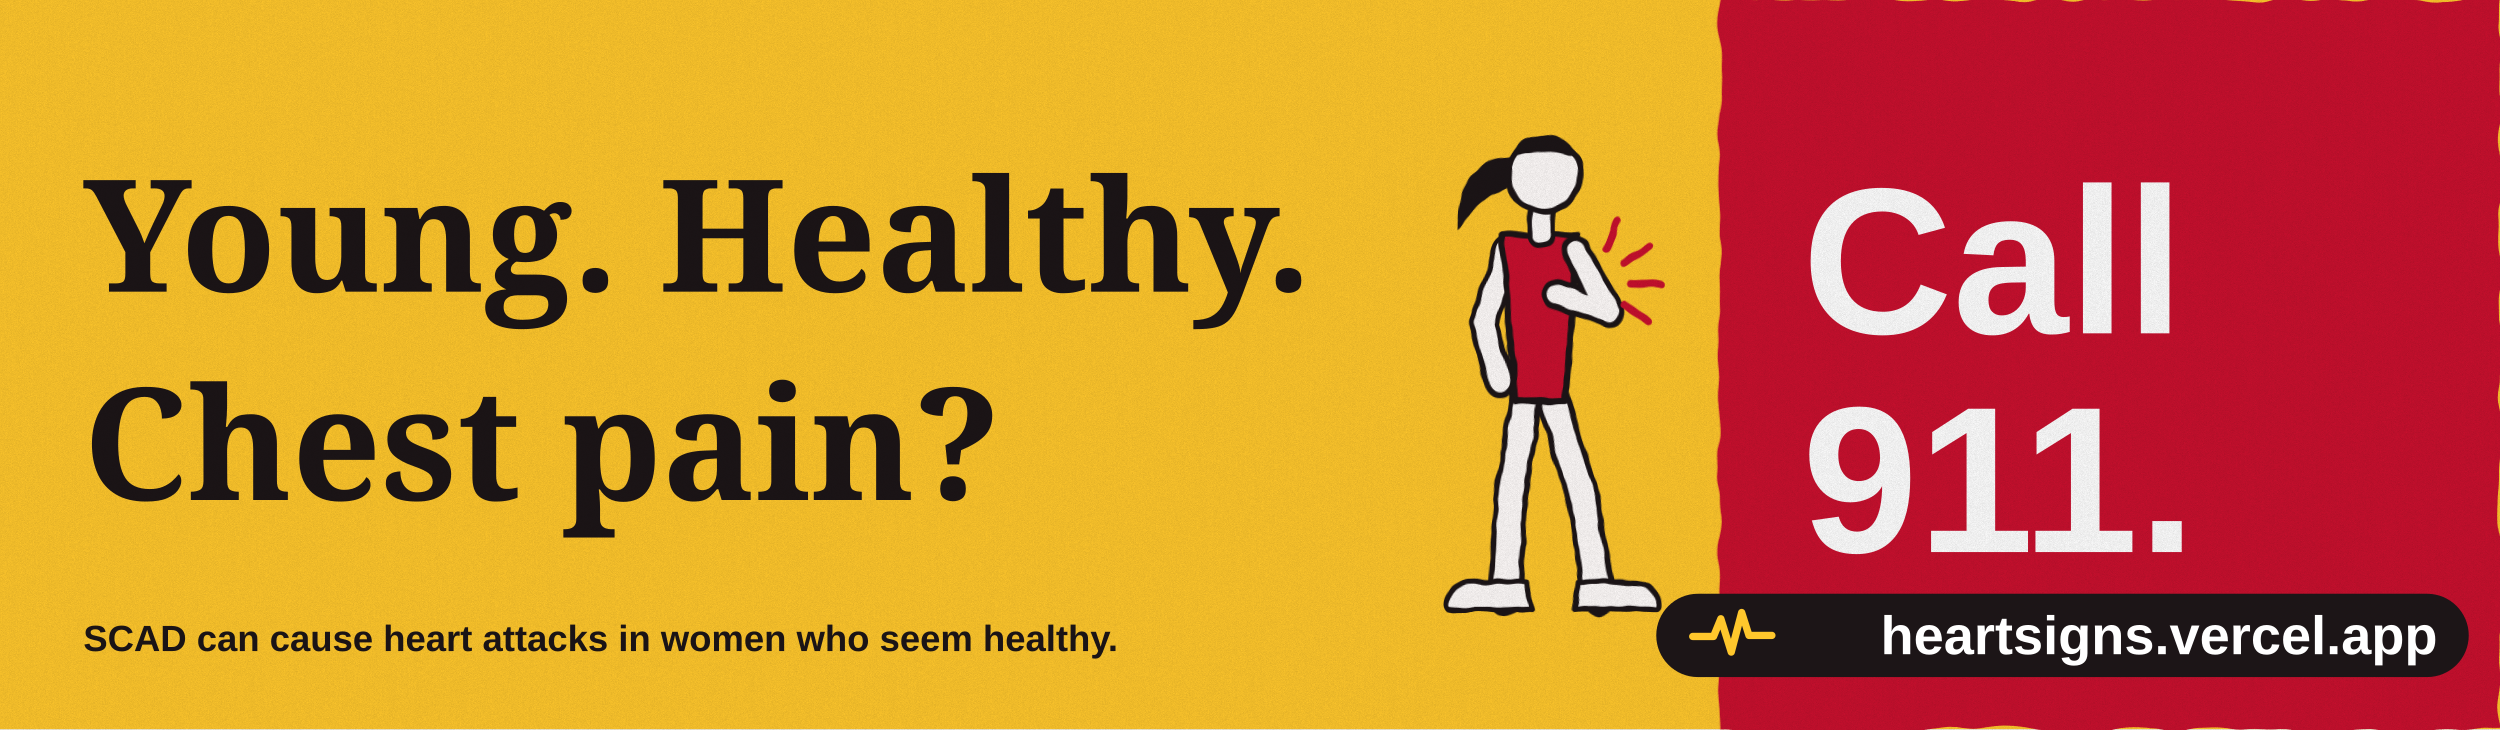
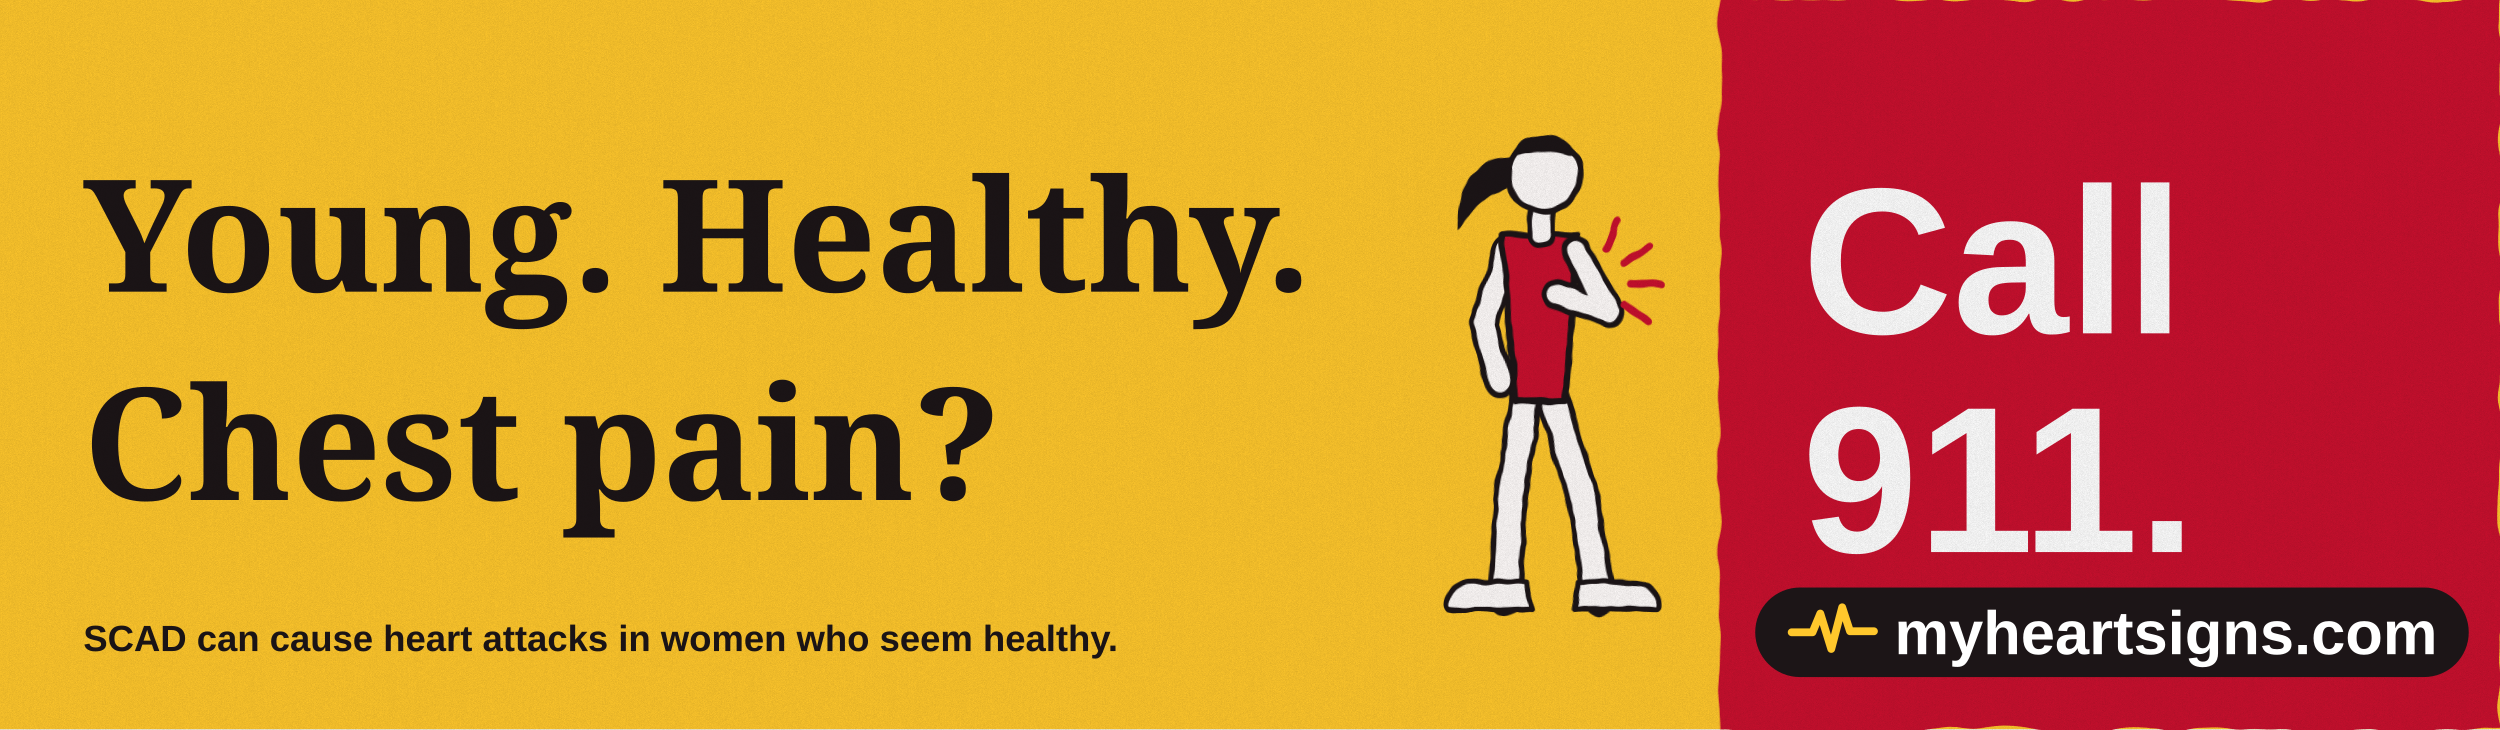
<svg xmlns="http://www.w3.org/2000/svg" viewBox="0 0 4800 1400" width="4800" height="1400">
  <defs>
    <filter id="rough" x="-10%" y="-10%" width="120%" height="120%">
      <feTurbulence type="fractalNoise" baseFrequency="0.022" numOctaves="2" seed="11" result="n" />
      <feDisplacementMap in="SourceGraphic" in2="n" scale="11" xChannelSelector="R" yChannelSelector="G" />
    </filter>
    <filter id="roughBig" x="-5%" y="-5%" width="110%" height="110%">
      <feTurbulence type="fractalNoise" baseFrequency="0.011" numOctaves="2" seed="4" result="n" />
      <feDisplacementMap in="SourceGraphic" in2="n" scale="22" xChannelSelector="R" yChannelSelector="G" />
    </filter>
    <filter id="grain" x="0" y="0" width="100%" height="100%">
      <feTurbulence type="fractalNoise" baseFrequency="0.8" numOctaves="2" seed="5" stitchTiles="stitch" />
      <feColorMatrix type="matrix" values="0 0 0 0 0  0 0 0 0 0  0 0 0 0 0  0 0 0 0.13 0" />
    </filter>
    <pattern id="dotR" width="26" height="26" patternUnits="userSpaceOnUse" patternTransform="rotate(20)">
      <circle cx="13" cy="13" r="6" fill="#c8102e" />
    </pattern>
    <pattern id="dotI" width="26" height="26" patternUnits="userSpaceOnUse" patternTransform="rotate(20)">
      <circle cx="13" cy="13" r="6" fill="#1c1517" />
    </pattern>
    <pattern id="dotW" width="26" height="26" patternUnits="userSpaceOnUse" patternTransform="rotate(20)">
      <circle cx="13" cy="13" r="6" fill="#ffffff" />
    </pattern>
    <pattern id="dotY" width="26" height="26" patternUnits="userSpaceOnUse" patternTransform="rotate(20)">
      <circle cx="13" cy="13" r="6" fill="#ffc72c" />
    </pattern>
    <pattern id="dotD" width="26" height="26" patternUnits="userSpaceOnUse" patternTransform="rotate(20)">
      <circle cx="13" cy="13" r="6" fill="#8f0b21" />
    </pattern>
    <pattern id="dotG" width="26" height="26" patternUnits="userSpaceOnUse" patternTransform="rotate(20)">
      <circle cx="13" cy="13" r="6" fill="#b9b0ae" />
    </pattern>
  </defs>
  <rect x="0" y="0" width="4800" height="1400" rx="0" fill="#ffc72c" stroke="none" stroke-width="0" />
  <text x="160" y="560" font-family="EB Garamond, Garamond, Georgia, serif" font-weight="800" font-size="300" fill="#1c1517" text-anchor="start">Young. Healthy.</text>
  <text x="160" y="960" font-family="EB Garamond, Garamond, Georgia, serif" font-weight="800" font-size="300" fill="#1c1517" text-anchor="start">Chest pain?</text>
  <text x="160" y="1250" font-family="Overpass, Arial, Helvetica, sans-serif" font-weight="700" font-size="70" fill="#1c1517" text-anchor="start">SCAD can cause heart attacks in women who seem healthy.</text>
  <g filter="url(#rough)">
    <path d="M2930 760 L2900 960 L2890 1150" fill="none" stroke="#1c1517" stroke-width="66" stroke-linecap="round" stroke-linejoin="round" />
    <path d="M2930 760 L2900 960 L2890 1150" fill="none" stroke="#fffbfa" stroke-width="46" stroke-linecap="round" stroke-linejoin="round" />
    <path d="M2980 760 L3040 960 L3070 1150" fill="none" stroke="#1c1517" stroke-width="66" stroke-linecap="round" stroke-linejoin="round" />
    <path d="M2980 760 L3040 960 L3070 1150" fill="none" stroke="#fffbfa" stroke-width="46" stroke-linecap="round" stroke-linejoin="round" />
    <path d="M2930 1118 L2830 1118 C2780 1118 2770 1163 2780 1170 L2940 1170 Z" fill="#fffbfa" stroke="#1c1517" stroke-width="10" stroke-linejoin="round" stroke-linecap="round" />
    <path d="M3032 1118 L3132 1118 C3182 1118 3192 1163 3182 1170 L3022 1170 Z" fill="#fffbfa" stroke="#1c1517" stroke-width="10" stroke-linejoin="round" stroke-linecap="round" />
    <path d="M2895 480 L2850 620 L2880 735" fill="none" stroke="#1c1517" stroke-width="58" stroke-linecap="round" stroke-linejoin="round" />
    <path d="M2895 480 L2850 620 L2880 735" fill="none" stroke="#fffbfa" stroke-width="38" stroke-linecap="round" stroke-linejoin="round" />
    <path d="M2885 450 L3030 450 L3005 770 L2910 770 Z" fill="#c8102e" stroke="#1c1517" stroke-width="12" stroke-linejoin="round" stroke-linecap="round" />
    <path d="M3025 480 L3090 600 L2990 565" fill="none" stroke="#1c1517" stroke-width="58" stroke-linecap="round" stroke-linejoin="round" />
    <path d="M3025 480 L3090 600 L2990 565" fill="none" stroke="#fffbfa" stroke-width="38" stroke-linecap="round" stroke-linejoin="round" />
    <path d="M2960 380 L2960 450" fill="none" stroke="#1c1517" stroke-width="54" stroke-linecap="round" stroke-linejoin="round" />
    <path d="M2960 380 L2960 450" fill="none" stroke="#fffbfa" stroke-width="34" stroke-linecap="round" stroke-linejoin="round" />
    <circle cx="2965" cy="335" r="70" fill="#fffbfa" stroke="#1c1517" stroke-width="12" />
    <path d="M2905 300 C2840 300 2790 360 2800 440 C2830 400 2860 370 2900 360 Z" fill="#1c1517" stroke="none" stroke-width="0" stroke-linejoin="round" stroke-linecap="round" />
    <path d="M2898 300 C2920 250 3000 245 3032 300 C2990 290 2940 290 2898 300 Z" fill="#1c1517" stroke="none" stroke-width="0" stroke-linejoin="round" stroke-linecap="round" />
    <path d="M3085 480 L3107 424" fill="none" stroke="#c8102e" stroke-width="14" stroke-linecap="round" stroke-linejoin="round" />
    <path d="M3118 505 L3167 472" fill="none" stroke="#c8102e" stroke-width="14" stroke-linecap="round" stroke-linejoin="round" />
    <path d="M3130 545 L3190 545" fill="none" stroke="#c8102e" stroke-width="14" stroke-linecap="round" stroke-linejoin="round" />
    <path d="M3118 585 L3167 618" fill="none" stroke="#c8102e" stroke-width="14" stroke-linecap="round" stroke-linejoin="round" />
  </g>
  <g filter="url(#roughBig)">
    <rect x="3300" y="-40" width="1600" height="1480" rx="0" fill="#c8102e" stroke="none" stroke-width="0" />
  </g>
  <text x="3460" y="640" font-family="Overpass, Arial, Helvetica, sans-serif" font-weight="900" font-size="400" fill="#ffffff" text-anchor="start">Call</text>
  <text x="3460" y="1060" font-family="Overpass, Arial, Helvetica, sans-serif" font-weight="900" font-size="400" fill="#ffffff" text-anchor="start">911.</text>
  <rect x="0" y="0" width="4800" height="1400" filter="url(#grain)" />
-   <rect x="3180" y="1140" width="1560" height="160" rx="80" fill="#1c1517" stroke="none" stroke-width="0" />
-   <path d="M3250 1222 h40 l14 -34 l20 64 l20 -76 l14 44 h44" fill="none" stroke="#ffc72c" stroke-width="14" stroke-linejoin="round" stroke-linecap="round" />
-   <text x="4680" y="1256" font-family="Overpass, Arial, Helvetica, sans-serif" font-weight="800" font-size="104" fill="#ffffff" text-anchor="end">heartsigns.vercel.app</text>
+   <rect x="3370" y="1128" width="1370" height="172" rx="86" fill="#1c1517" stroke="none" stroke-width="0" />
+   <path d="M3440 1214 h40 l15 -36 l21 68 l21 -80 l15 46 h46" fill="none" stroke="#ffc72c" stroke-width="15" stroke-linejoin="round" stroke-linecap="round" />
+   <text x="4680" y="1256" font-family="Overpass, Arial, Helvetica, sans-serif" font-weight="800" font-size="118" fill="#ffffff" text-anchor="end">myheartsigns.com</text>
</svg>
